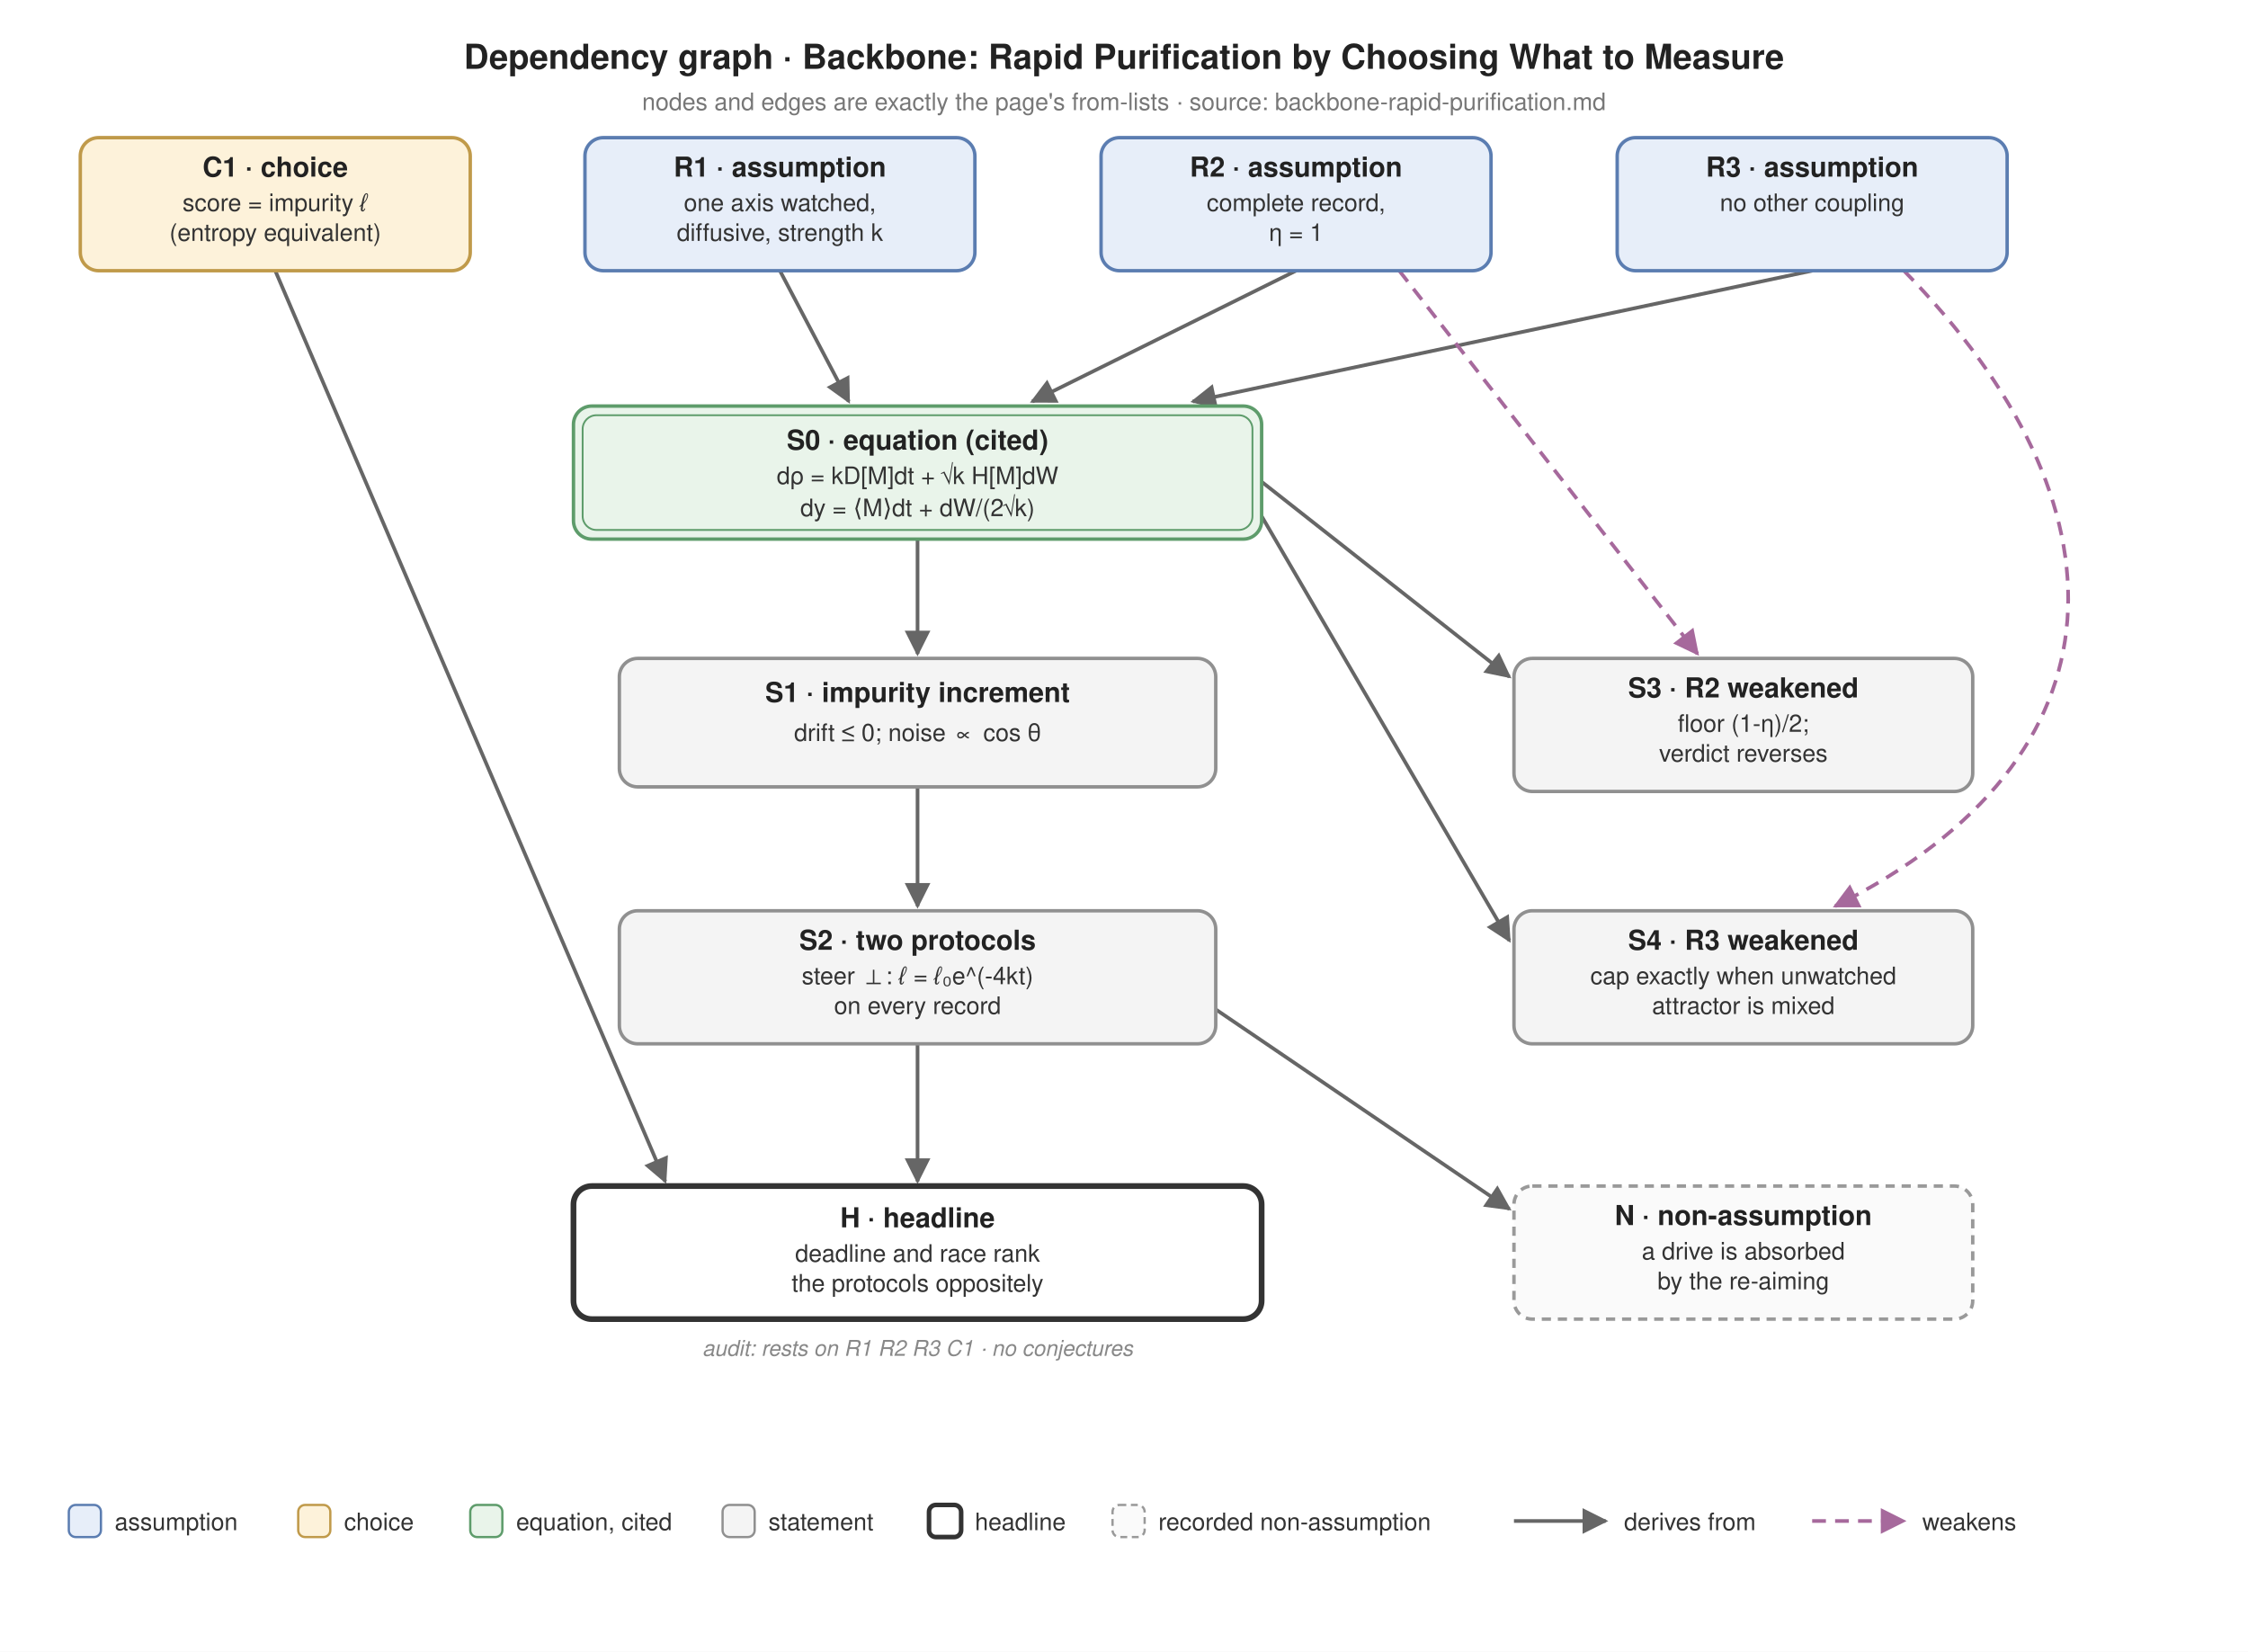
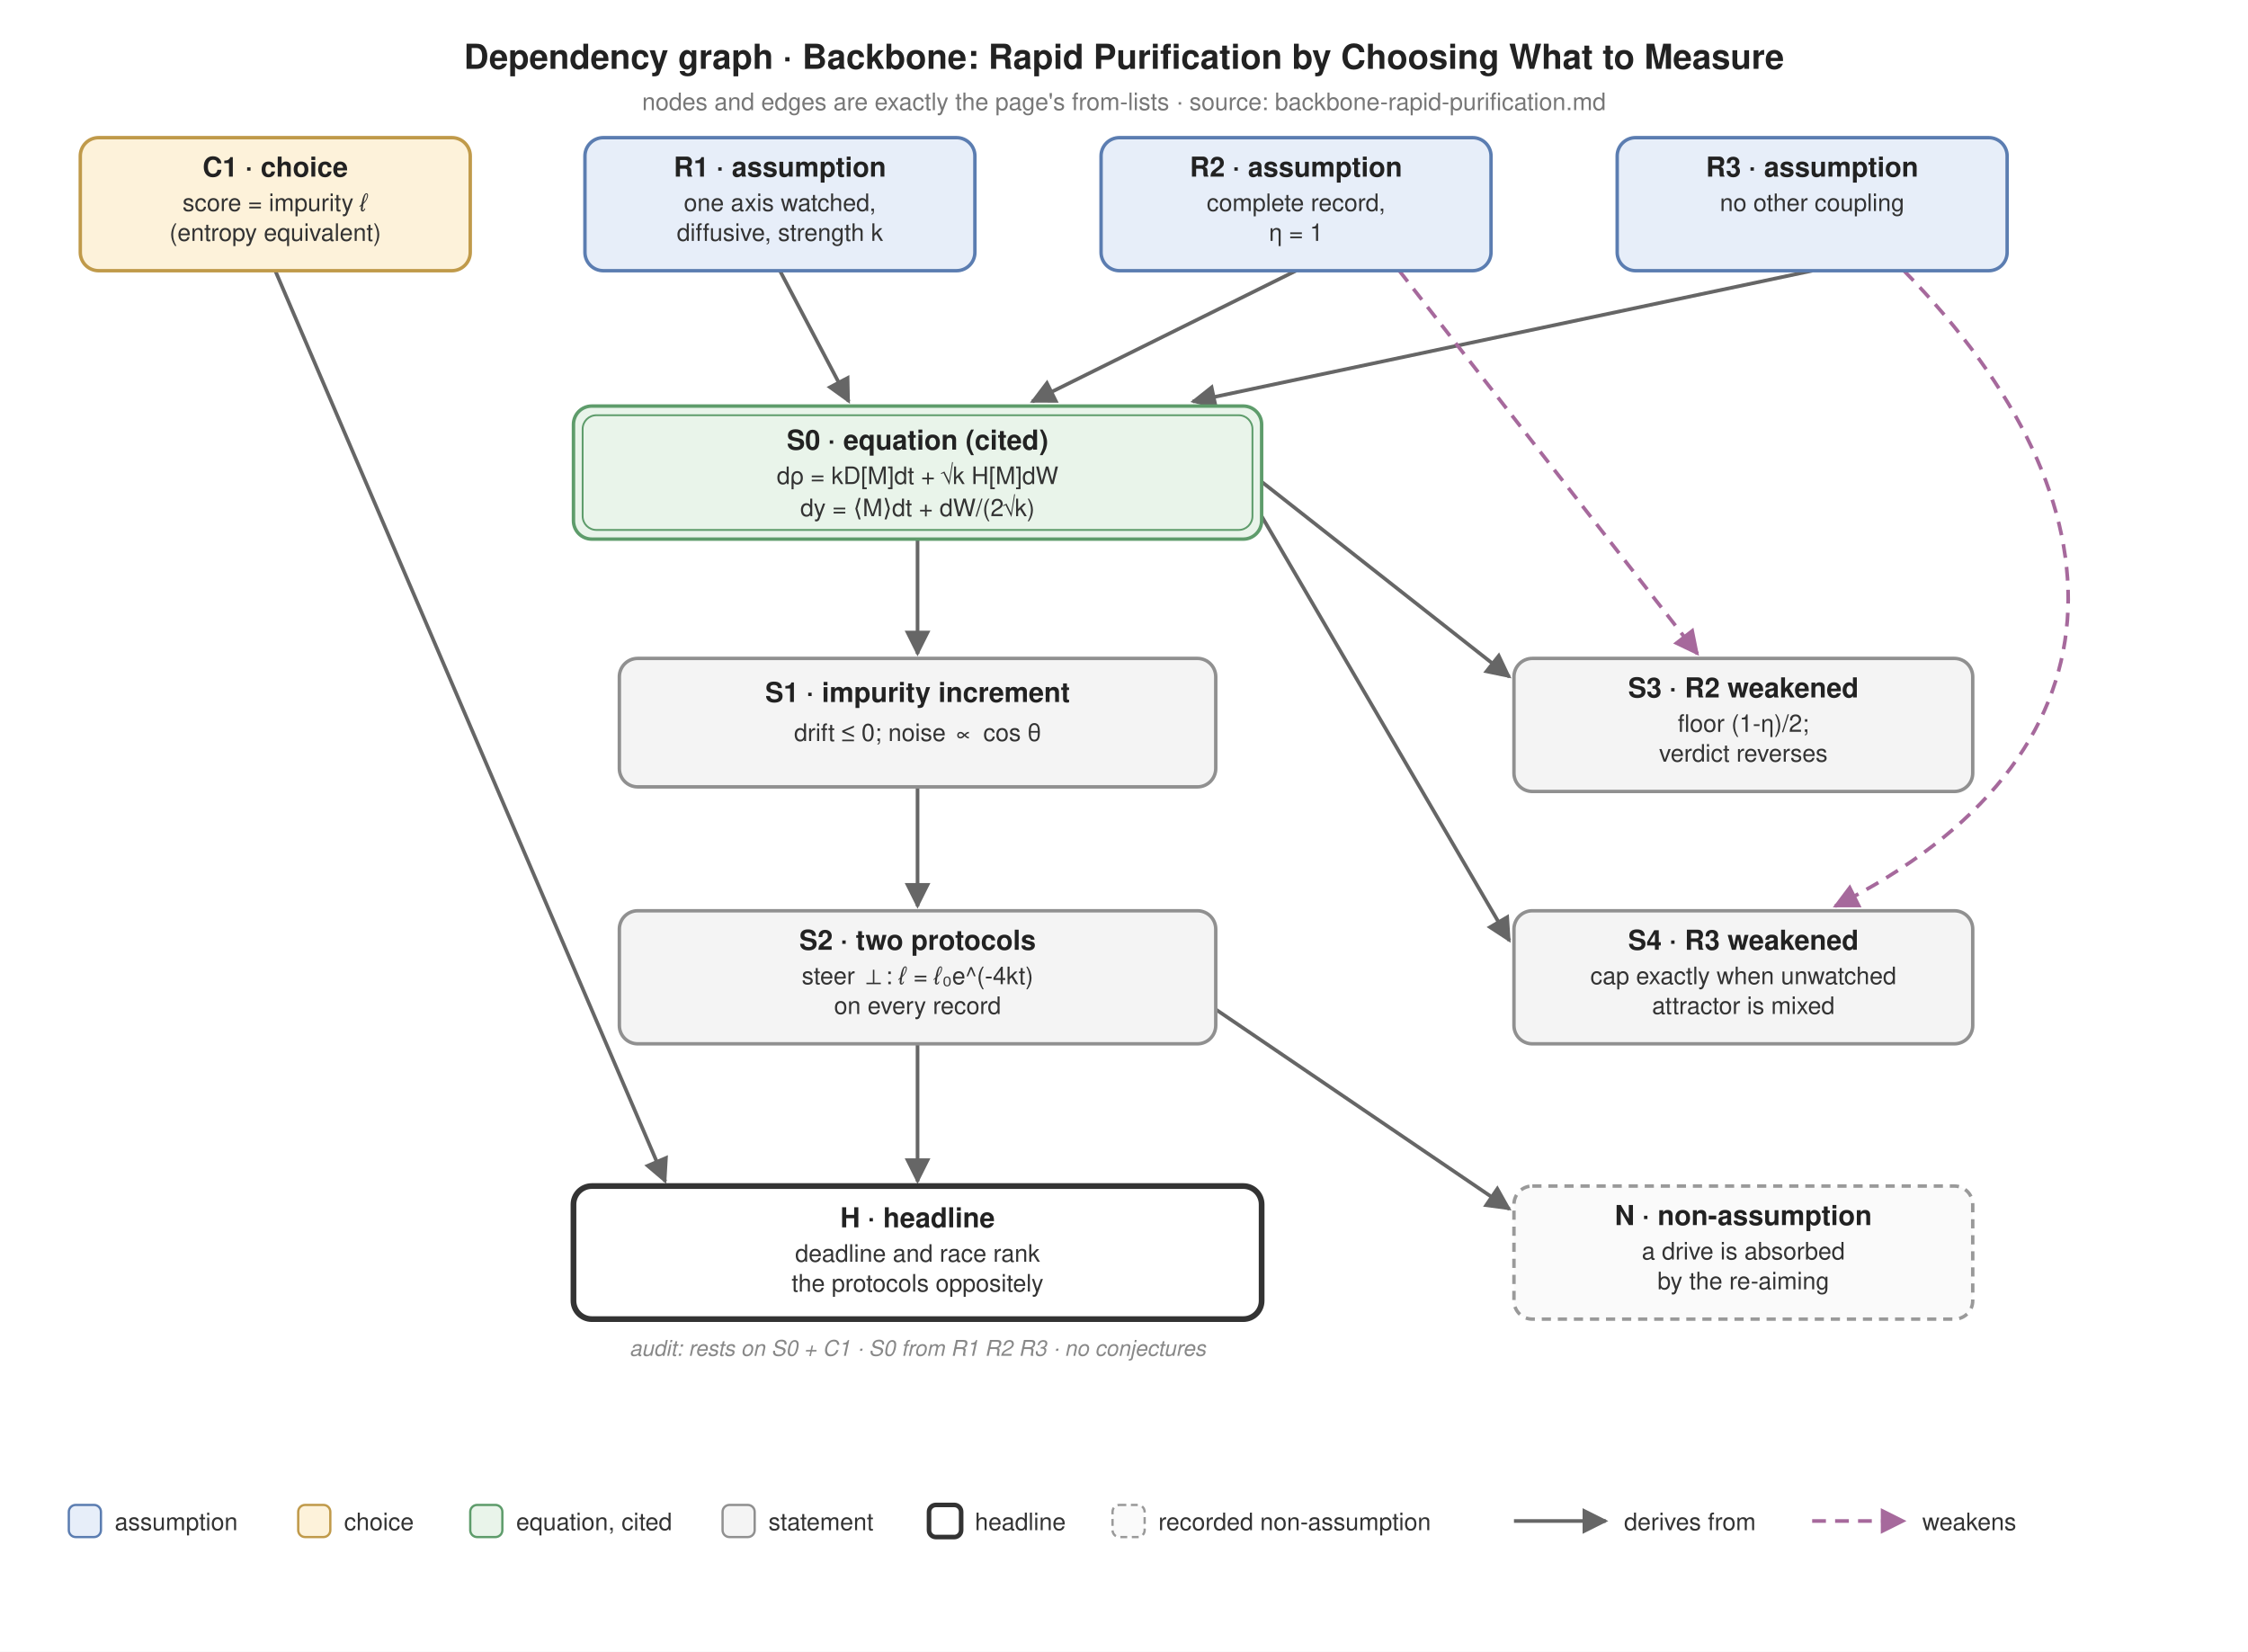
<svg xmlns="http://www.w3.org/2000/svg" width="980" height="720" viewBox="0 0 980 720" font-family="Helvetica, Arial, sans-serif">
  <rect width="980" height="720" fill="#ffffff" />
  <text x="490" y="30" text-anchor="middle" font-size="15" font-weight="bold" fill="#222">Dependency graph · Backbone: Rapid Purification by Choosing What to Measure</text>
  <text x="490" y="48" text-anchor="middle" font-size="10.5" fill="#777">nodes and edges are exactly the page's from-lists · source: backbone-rapid-purification.md</text>
  <defs>
    <marker id="arr" viewBox="0 0 10 10" refX="9" refY="5" markerWidth="7" markerHeight="7" orient="auto-start-reverse">
      <path d="M 0 0 L 10 5 L 0 10 z" fill="#666" />
    </marker>
    <marker id="arrd" viewBox="0 0 10 10" refX="9" refY="5" markerWidth="7" markerHeight="7" orient="auto-start-reverse">
      <path d="M 0 0 L 10 5 L 0 10 z" fill="#A6699C" />
    </marker>
  </defs>
  <line x1="340" y1="118" x2="370" y2="175" stroke="#666" stroke-width="1.6" marker-end="url(#arr)" />
  <line x1="565" y1="118" x2="450" y2="175" stroke="#666" stroke-width="1.6" marker-end="url(#arr)" />
  <line x1="790" y1="118" x2="520" y2="175" stroke="#666" stroke-width="1.6" marker-end="url(#arr)" />
  <line x1="400" y1="235" x2="400" y2="285" stroke="#666" stroke-width="1.6" marker-end="url(#arr)" />
  <line x1="400" y1="343" x2="400" y2="395" stroke="#666" stroke-width="1.6" marker-end="url(#arr)" />
  <line x1="400" y1="455" x2="400" y2="515" stroke="#666" stroke-width="1.6" marker-end="url(#arr)" />
  <line x1="120" y1="118" x2="290" y2="515" stroke="#666" stroke-width="1.6" marker-end="url(#arr)" />
  <line x1="550" y1="210" x2="658" y2="295" stroke="#666" stroke-width="1.6" marker-end="url(#arr)" />
  <line x1="550" y1="225" x2="658" y2="410" stroke="#666" stroke-width="1.6" marker-end="url(#arr)" />
  <line x1="530" y1="440" x2="658" y2="527" stroke="#666" stroke-width="1.6" marker-end="url(#arr)" />
  <line x1="610" y1="118" x2="740" y2="285" stroke="#A6699C" stroke-width="1.6" stroke-dasharray="6 4" marker-end="url(#arrd)" />
  <path d="M 830 118 C 930 220, 930 330, 800 395" fill="none" stroke="#A6699C" stroke-width="1.6" stroke-dasharray="6 4" marker-end="url(#arrd)" />
  <rect x="35" y="60" width="170" height="58" rx="8" fill="#FDF2DA" stroke="#C09A4A" stroke-width="1.5" />
  <text x="120" y="77" text-anchor="middle" font-size="12" font-weight="bold" fill="#222">C1 · choice</text>
  <text x="120" y="92" text-anchor="middle" font-size="10.5" fill="#333">score = impurity ℓ</text>
  <text x="120" y="105" text-anchor="middle" font-size="10.5" fill="#333">(entropy equivalent)</text>
  <rect x="255" y="60" width="170" height="58" rx="8" fill="#E7EEF9" stroke="#5B7DB1" stroke-width="1.5" />
  <text x="340" y="77" text-anchor="middle" font-size="12" font-weight="bold" fill="#222">R1 · assumption</text>
  <text x="340" y="92" text-anchor="middle" font-size="10.5" fill="#333">one axis watched,</text>
  <text x="340" y="105" text-anchor="middle" font-size="10.5" fill="#333">diffusive, strength k</text>
  <rect x="480" y="60" width="170" height="58" rx="8" fill="#E7EEF9" stroke="#5B7DB1" stroke-width="1.5" />
  <text x="565" y="77" text-anchor="middle" font-size="12" font-weight="bold" fill="#222">R2 · assumption</text>
  <text x="565" y="92" text-anchor="middle" font-size="10.5" fill="#333">complete record,</text>
  <text x="565" y="105" text-anchor="middle" font-size="10.5" fill="#333">η = 1</text>
  <rect x="705" y="60" width="170" height="58" rx="8" fill="#E7EEF9" stroke="#5B7DB1" stroke-width="1.5" />
  <text x="790" y="77" text-anchor="middle" font-size="12" font-weight="bold" fill="#222">R3 · assumption</text>
  <text x="790" y="92" text-anchor="middle" font-size="10.5" fill="#333">no other coupling</text>
  <rect x="250" y="177" width="300" height="58" rx="8" fill="#E9F4EA" stroke="#5E9C6B" stroke-width="1.5" />
  <rect x="254" y="181" width="292" height="50" rx="6" fill="none" stroke="#5E9C6B" stroke-width="0.8" />
  <text x="400" y="196" text-anchor="middle" font-size="12" font-weight="bold" fill="#222">S0 · equation (cited)</text>
  <text x="400" y="211" text-anchor="middle" font-size="10.5" fill="#333">dρ = kD[M]dt + √k H[M]dW</text>
  <text x="400" y="225" text-anchor="middle" font-size="10.5" fill="#333">dy = ⟨M⟩dt + dW/(2√k)</text>
  <rect x="270" y="287" width="260" height="56" rx="8" fill="#F4F4F4" stroke="#909090" stroke-width="1.5" />
  <text x="400" y="306" text-anchor="middle" font-size="12" font-weight="bold" fill="#222">S1 · impurity increment</text>
  <text x="400" y="323" text-anchor="middle" font-size="10.5" fill="#333">drift ≤ 0; noise ∝ cos θ</text>
  <rect x="270" y="397" width="260" height="58" rx="8" fill="#F4F4F4" stroke="#909090" stroke-width="1.5" />
  <text x="400" y="414" text-anchor="middle" font-size="12" font-weight="bold" fill="#222">S2 · two protocols</text>
  <text x="400" y="429" text-anchor="middle" font-size="10.5" fill="#333">steer ⊥: ℓ = ℓ₀e^(-4kt)</text>
  <text x="400" y="442" text-anchor="middle" font-size="10.5" fill="#333">on every record</text>
  <rect x="250" y="517" width="300" height="58" rx="8" fill="#FFFFFF" stroke="#333333" stroke-width="2.5" />
  <text x="400" y="535" text-anchor="middle" font-size="12" font-weight="bold" fill="#222">H · headline</text>
  <text x="400" y="550" text-anchor="middle" font-size="10.5" fill="#333">deadline and race rank</text>
  <text x="400" y="563" text-anchor="middle" font-size="10.5" fill="#333">the protocols oppositely</text>
-   <text x="400" y="591" text-anchor="middle" font-size="9.5" font-style="italic" fill="#888">audit: rests on R1 R2 R3 C1 · no conjectures</text>
+   <text x="400" y="591" text-anchor="middle" font-size="9.5" font-style="italic" fill="#888">audit: rests on S0 + C1 · S0 from R1 R2 R3 · no conjectures</text>
  <rect x="660" y="287" width="200" height="58" rx="8" fill="#F4F4F4" stroke="#909090" stroke-width="1.5" />
  <text x="760" y="304" text-anchor="middle" font-size="12" font-weight="bold" fill="#222">S3 · R2 weakened</text>
  <text x="760" y="319" text-anchor="middle" font-size="10.5" fill="#333">floor (1-η)/2;</text>
  <text x="760" y="332" text-anchor="middle" font-size="10.5" fill="#333">verdict reverses</text>
  <rect x="660" y="397" width="200" height="58" rx="8" fill="#F4F4F4" stroke="#909090" stroke-width="1.5" />
  <text x="760" y="414" text-anchor="middle" font-size="12" font-weight="bold" fill="#222">S4 · R3 weakened</text>
  <text x="760" y="429" text-anchor="middle" font-size="10.5" fill="#333">cap exactly when unwatched</text>
  <text x="760" y="442" text-anchor="middle" font-size="10.5" fill="#333">attractor is mixed</text>
  <rect x="660" y="517" width="200" height="58" rx="8" fill="#FAFAFA" stroke="#999999" stroke-width="1.5" stroke-dasharray="4 3" />
  <text x="760" y="534" text-anchor="middle" font-size="12" font-weight="bold" fill="#222">N · non-assumption</text>
  <text x="760" y="549" text-anchor="middle" font-size="10.5" fill="#333">a drive is absorbed</text>
  <text x="760" y="562" text-anchor="middle" font-size="10.5" fill="#333">by the re-aiming</text>
  <rect x="30" y="656" width="14" height="14" rx="3" fill="#E7EEF9" stroke="#5B7DB1" />
  <text x="50" y="667" font-size="10.5" fill="#333">assumption</text>
  <rect x="130" y="656" width="14" height="14" rx="3" fill="#FDF2DA" stroke="#C09A4A" />
  <text x="150" y="667" font-size="10.5" fill="#333">choice</text>
  <rect x="205" y="656" width="14" height="14" rx="3" fill="#E9F4EA" stroke="#5E9C6B" />
  <text x="225" y="667" font-size="10.5" fill="#333">equation, cited</text>
  <rect x="315" y="656" width="14" height="14" rx="3" fill="#F4F4F4" stroke="#909090" />
  <text x="335" y="667" font-size="10.5" fill="#333">statement</text>
  <rect x="405" y="656" width="14" height="14" rx="3" fill="#FFFFFF" stroke="#333" stroke-width="2" />
  <text x="425" y="667" font-size="10.5" fill="#333">headline</text>
  <rect x="485" y="656" width="14" height="14" rx="3" fill="#FAFAFA" stroke="#999" stroke-dasharray="3 2" />
  <text x="505" y="667" font-size="10.5" fill="#333">recorded non-assumption</text>
  <line x1="660" y1="663" x2="700" y2="663" stroke="#666" stroke-width="1.6" marker-end="url(#arr)" />
  <text x="708" y="667" font-size="10.5" fill="#333">derives from</text>
  <line x1="790" y1="663" x2="830" y2="663" stroke="#A6699C" stroke-width="1.6" stroke-dasharray="6 4" marker-end="url(#arrd)" />
  <text x="838" y="667" font-size="10.5" fill="#333">weakens</text>
</svg>
